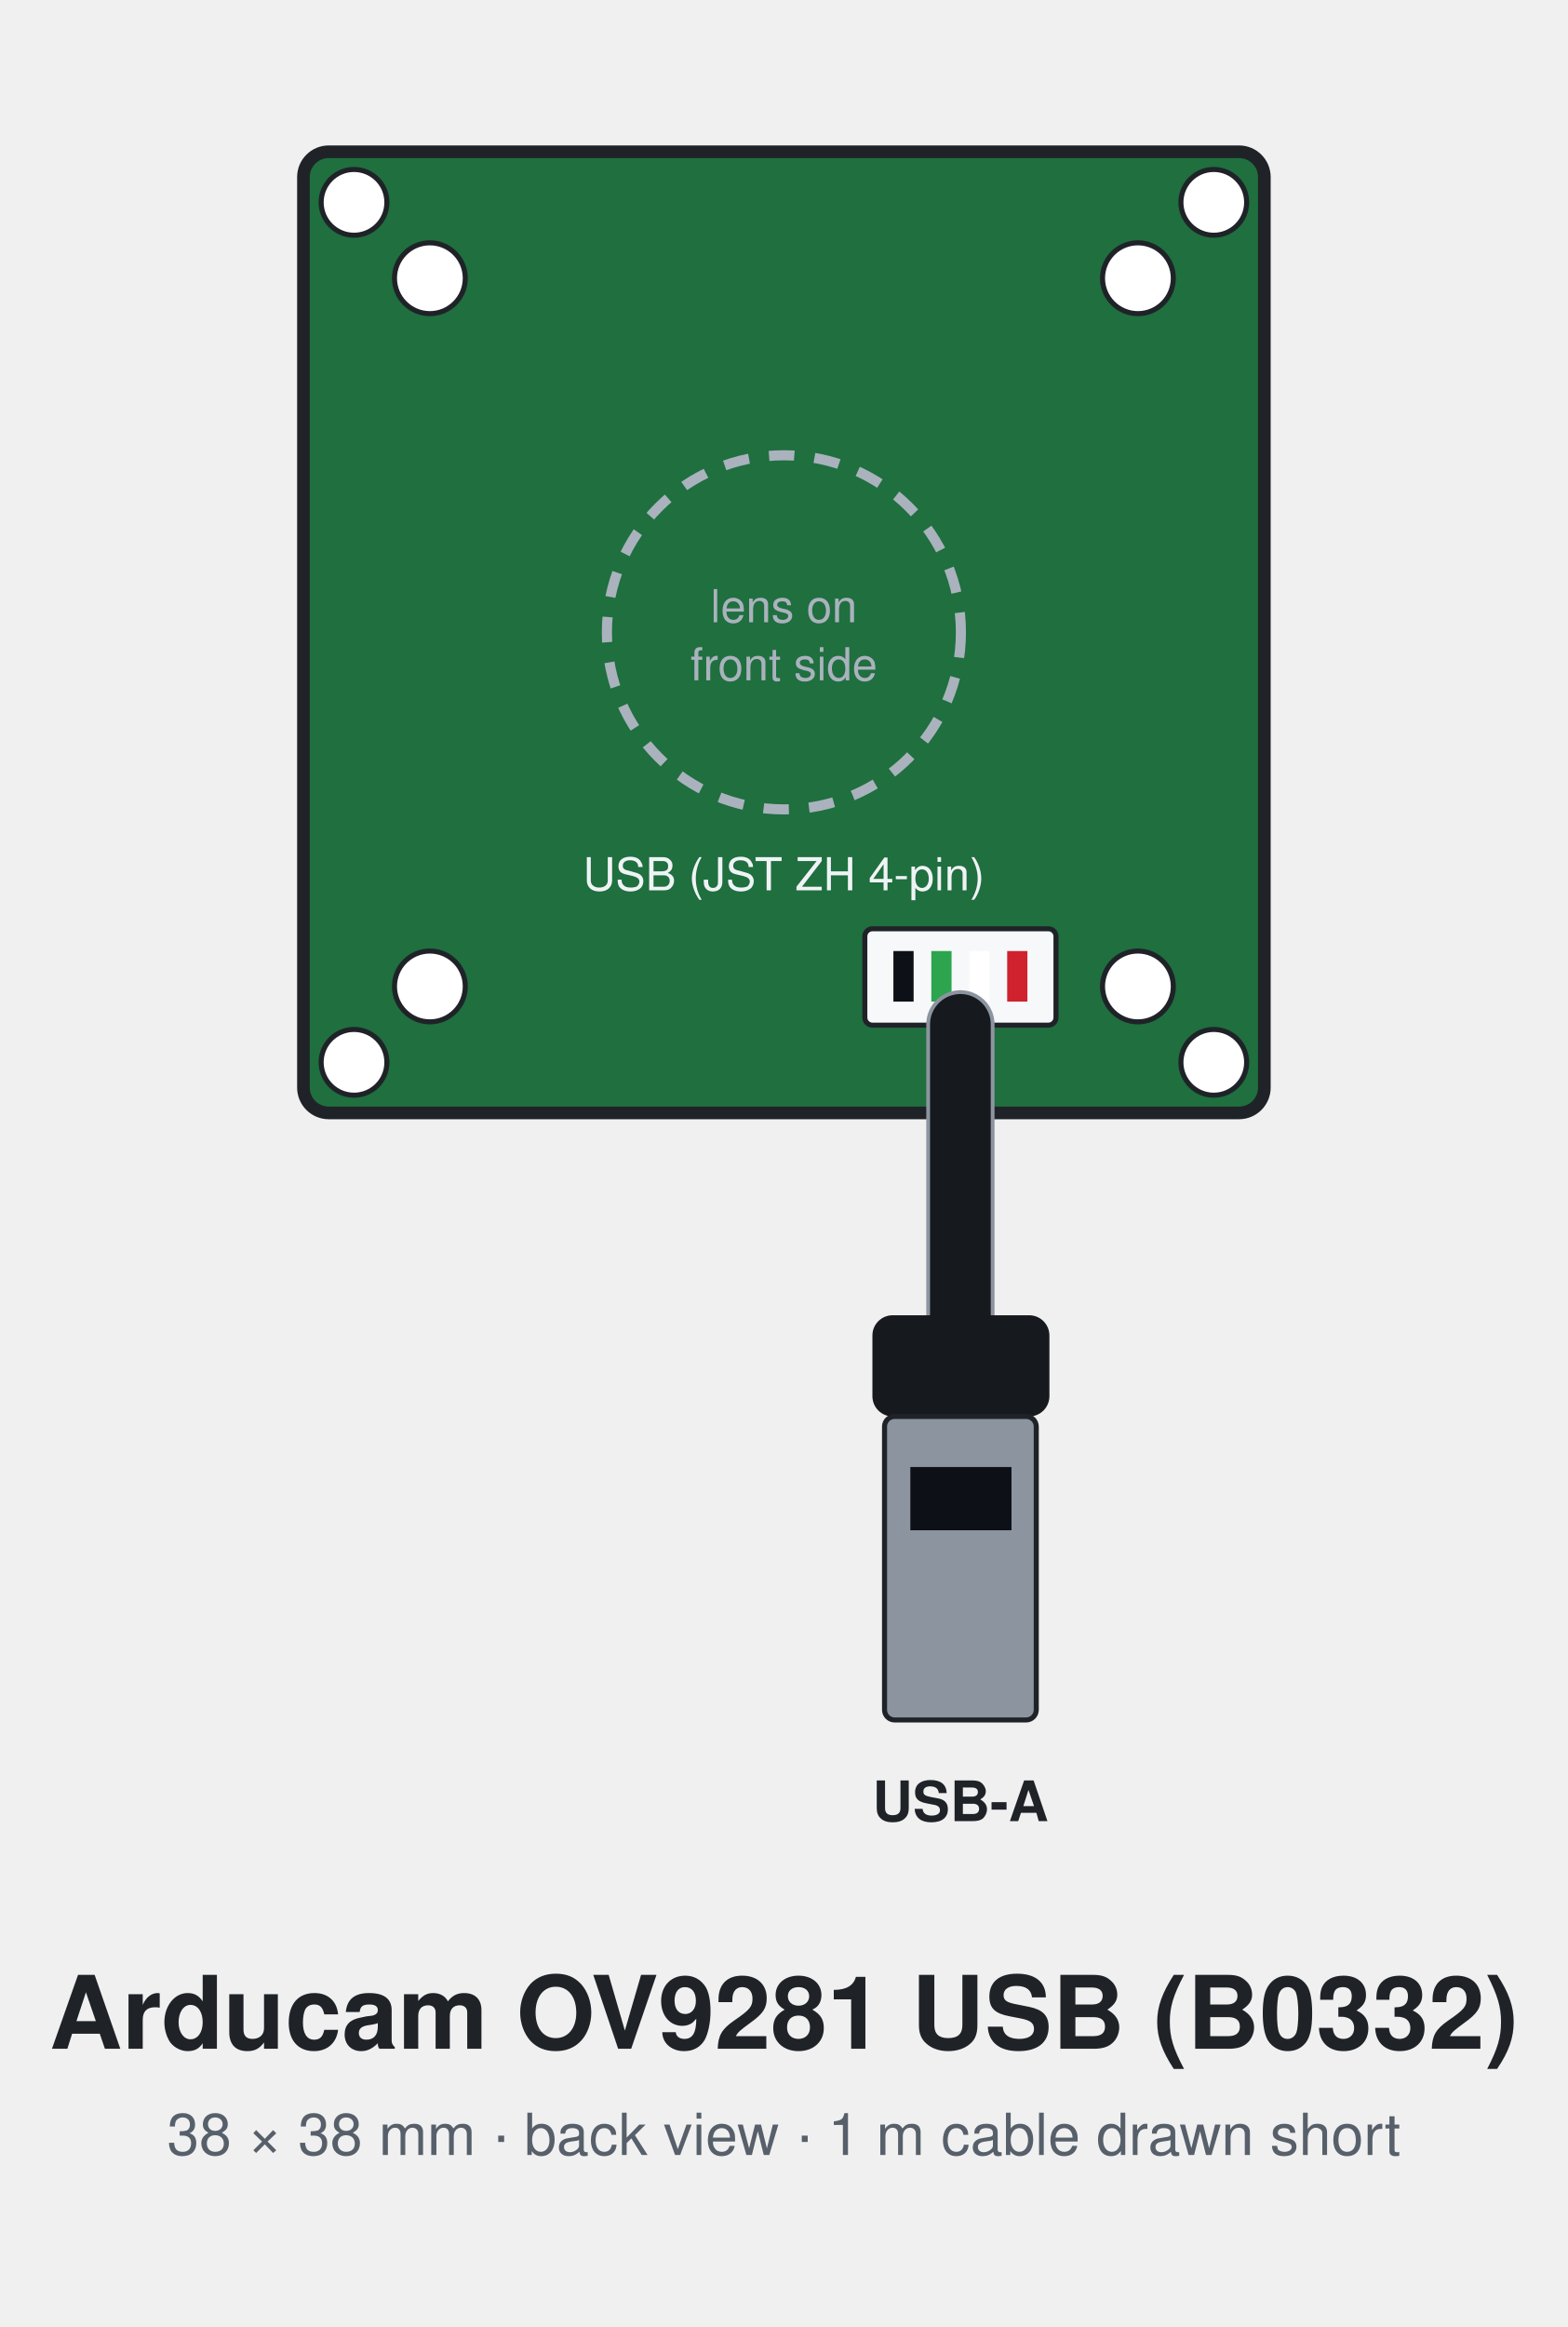
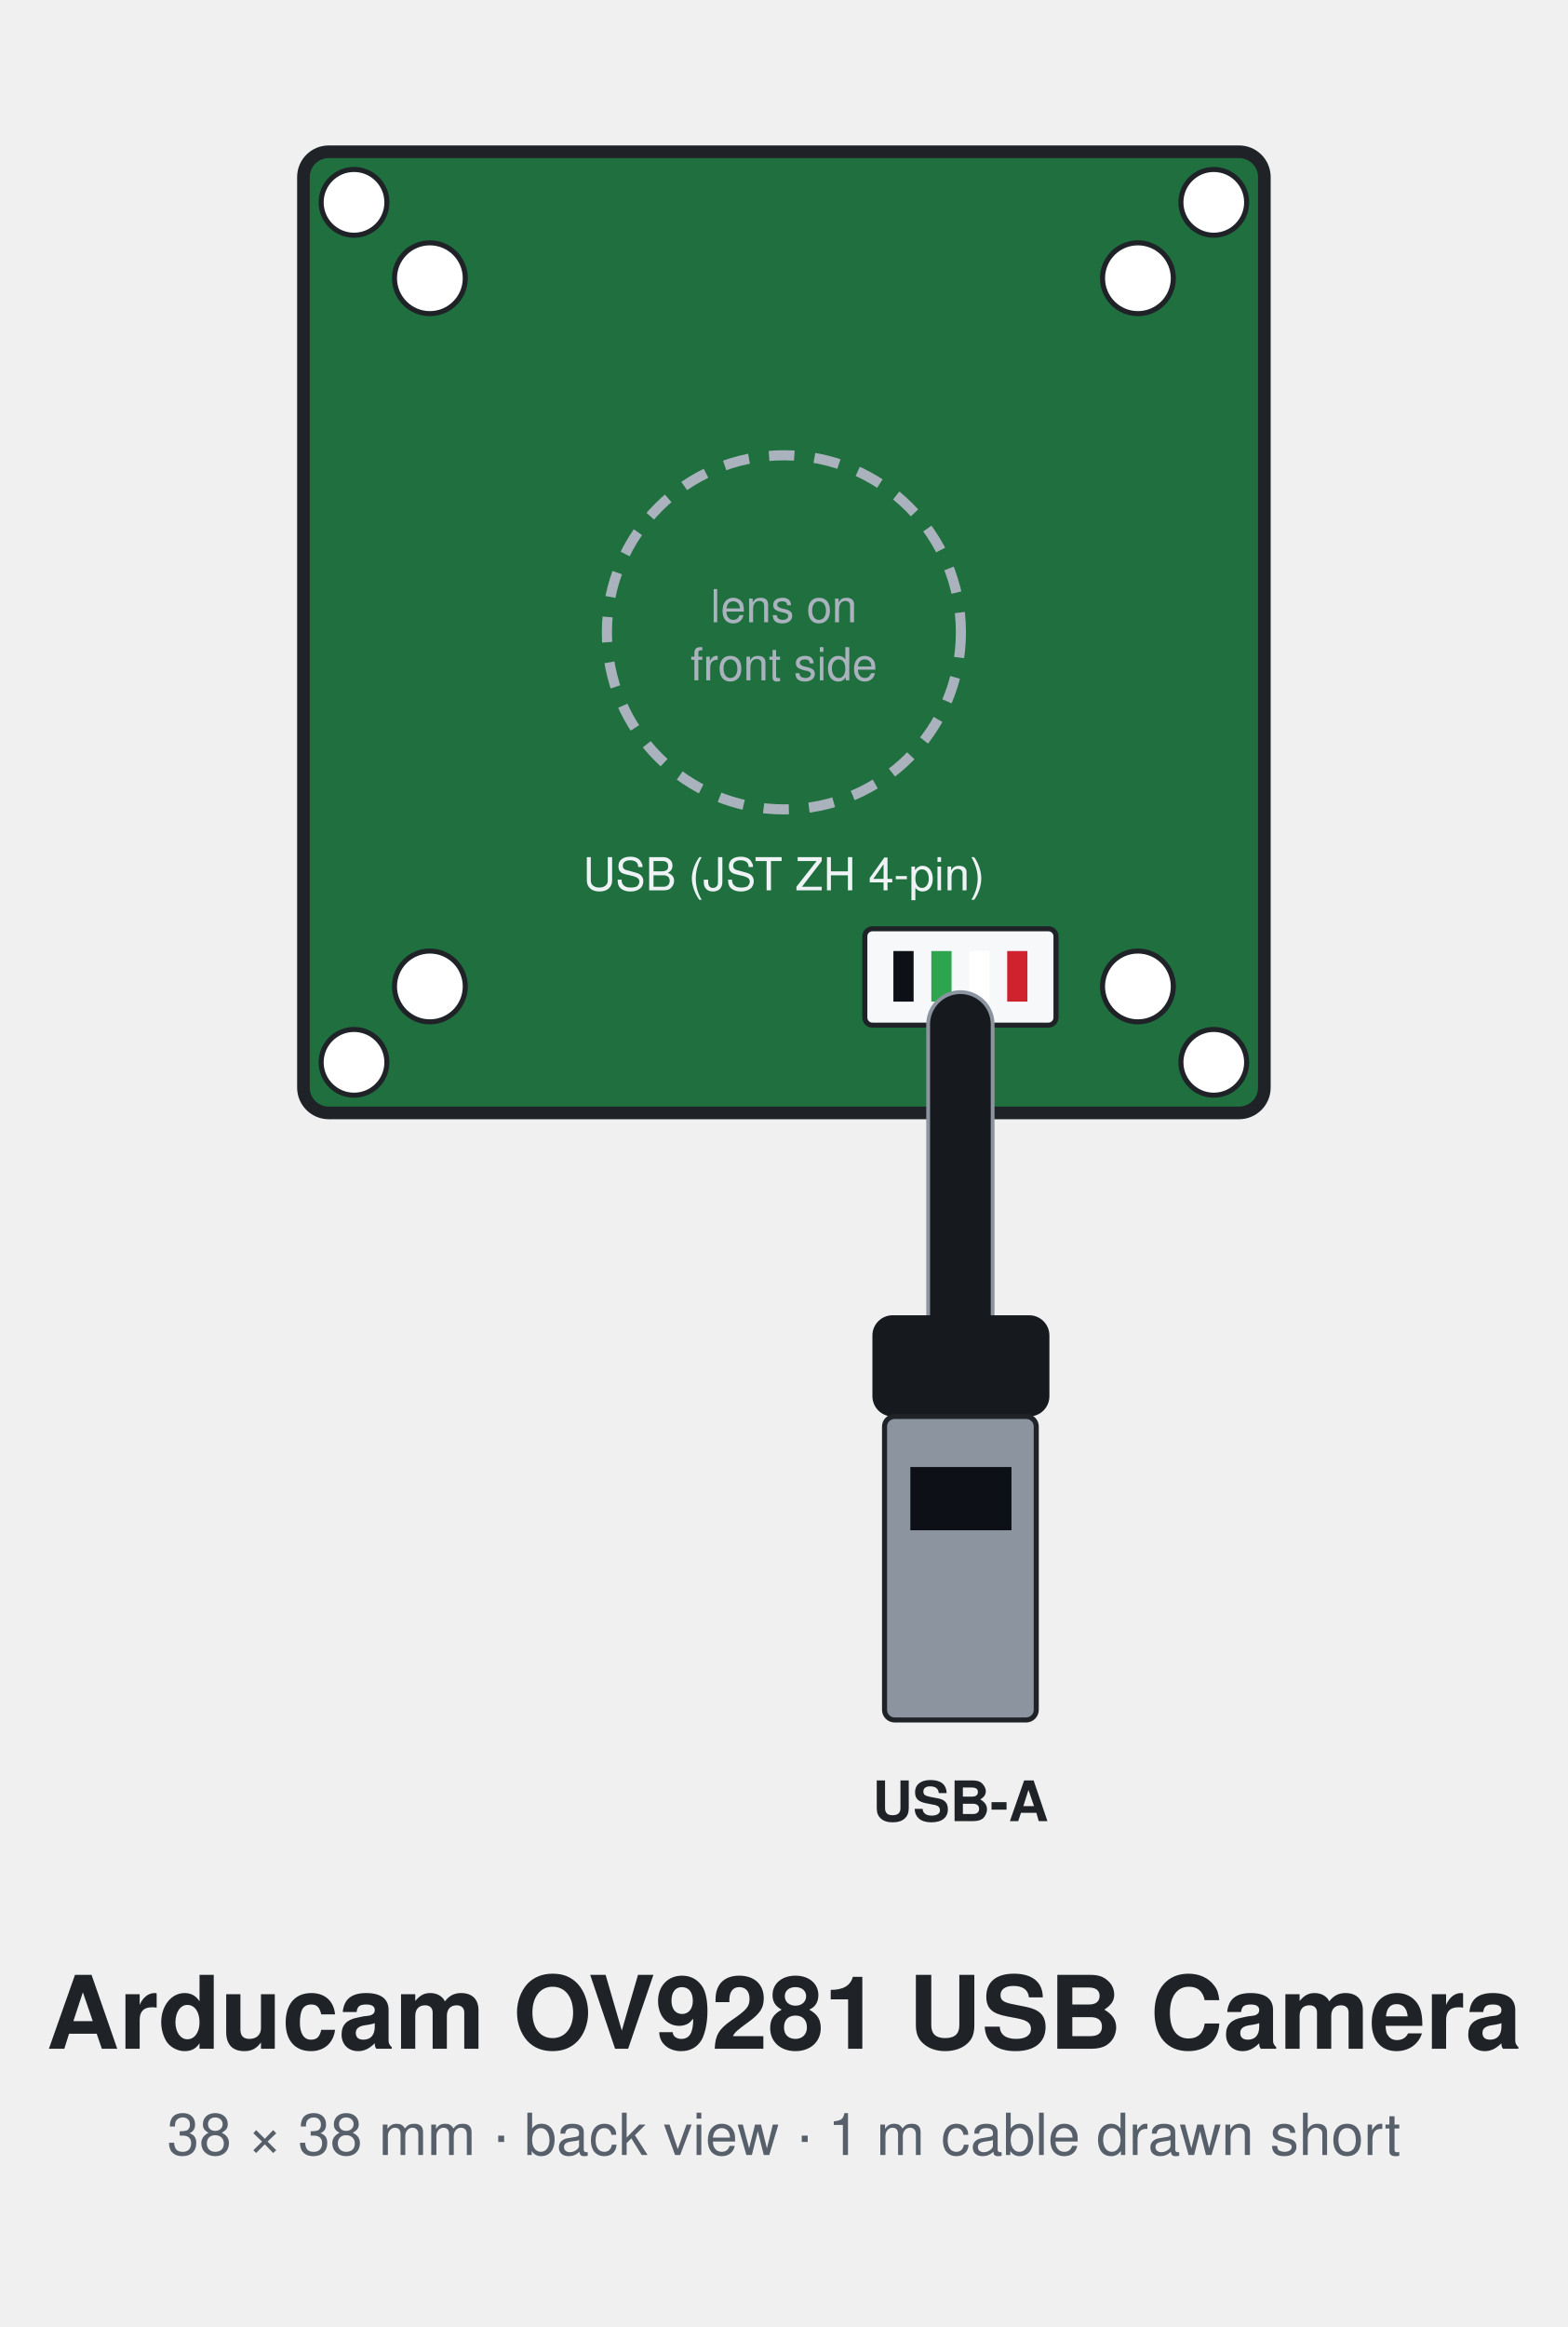
<svg xmlns="http://www.w3.org/2000/svg" viewBox="-12 -6 62 92" width="62mm" height="92mm" font-family="Helvetica, Arial, sans-serif">
  <rect x="0" y="0" width="38" height="38" rx="1" fill="#1f6f3f" stroke="#1f2328" stroke-width="0.5" />
  <circle cx="2" cy="2" r="1.3" fill="#ffffff" stroke="#1f2328" stroke-width="0.2" />
  <circle cx="36" cy="2" r="1.3" fill="#ffffff" stroke="#1f2328" stroke-width="0.2" />
  <circle cx="2" cy="36" r="1.3" fill="#ffffff" stroke="#1f2328" stroke-width="0.2" />
  <circle cx="36" cy="36" r="1.3" fill="#ffffff" stroke="#1f2328" stroke-width="0.2" />
  <circle cx="5" cy="5" r="1.4" fill="#ffffff" stroke="#1f2328" stroke-width="0.2" />
  <circle cx="33" cy="5" r="1.4" fill="#ffffff" stroke="#1f2328" stroke-width="0.2" />
  <circle cx="5" cy="33" r="1.4" fill="#ffffff" stroke="#1f2328" stroke-width="0.2" />
  <circle cx="33" cy="33" r="1.4" fill="#ffffff" stroke="#1f2328" stroke-width="0.2" />
  <circle cx="19" cy="19" r="7" fill="none" stroke="#aab2bd" stroke-width="0.4" stroke-dasharray="1 0.8" />
  <text x="19" y="18.6" font-size="1.8" fill="#aab2bd" text-anchor="middle">lens on</text>
  <text x="19" y="20.9" font-size="1.8" fill="#aab2bd" text-anchor="middle">front side</text>
  <text x="19" y="29.2" font-size="1.8" fill="#f0f3f6" text-anchor="middle">USB (JST ZH 4-pin)</text>
  <rect x="22.2" y="30.72" width="7.56" height="3.81" rx="0.3" fill="#f6f8fa" stroke="#1f2328" stroke-width="0.2" />
  <rect x="23.33" y="31.6" width="0.8" height="2" rx="0" fill="#0d1117" />
  <rect x="24.83" y="31.6" width="0.8" height="2" rx="0" fill="#2da44e" />
  <rect x="26.33" y="31.6" width="0.8" height="2" rx="0" fill="#ffffff" />
  <rect x="27.83" y="31.6" width="0.8" height="2" rx="0" fill="#cf222e" />
  <path d="M 25.98 34.5 L 25.98 46" fill="none" stroke="#8c959f" stroke-width="2.7" stroke-linejoin="round" stroke-linecap="round" />
  <path d="M 25.98 34.5 L 25.98 46" fill="none" stroke="#16191d" stroke-width="2.4" stroke-linejoin="round" stroke-linecap="round" />
  <rect x="22.5" y="46" width="7" height="4" rx="0.8" fill="#16191d" />
  <rect x="22.98" y="50" width="6" height="12" rx="0.4" fill="#8c959f" stroke="#1f2328" stroke-width="0.2" />
  <rect x="24" y="52" width="4" height="2.5" rx="0" fill="#0d1117" />
  <g class="lead-labels">
    <text x="25.98" y="66" font-size="2.2" fill="#1f2328" text-anchor="middle" font-weight="bold">USB-A</text>
  </g>
  <g class="caption">
-     <text x="19" y="75" font-size="4" fill="#1f2328" text-anchor="middle" font-weight="bold">Arducam OV9281 USB (B0332)</text>
+     <text x="19" y="75" font-size="4" fill="#1f2328" text-anchor="middle" font-weight="bold">Arducam OV9281 USB Camera</text>
    <text x="19" y="79.2" font-size="2.3" fill="#57606a" text-anchor="middle">38 × 38 mm · back view · 1 m cable drawn short</text>
  </g>
  <g id="anchors">
    <circle class="anchor" id="anchor-usb" data-kind="usb" cx="25.98" cy="62" r="1" fill="none" />
  </g>
</svg>
